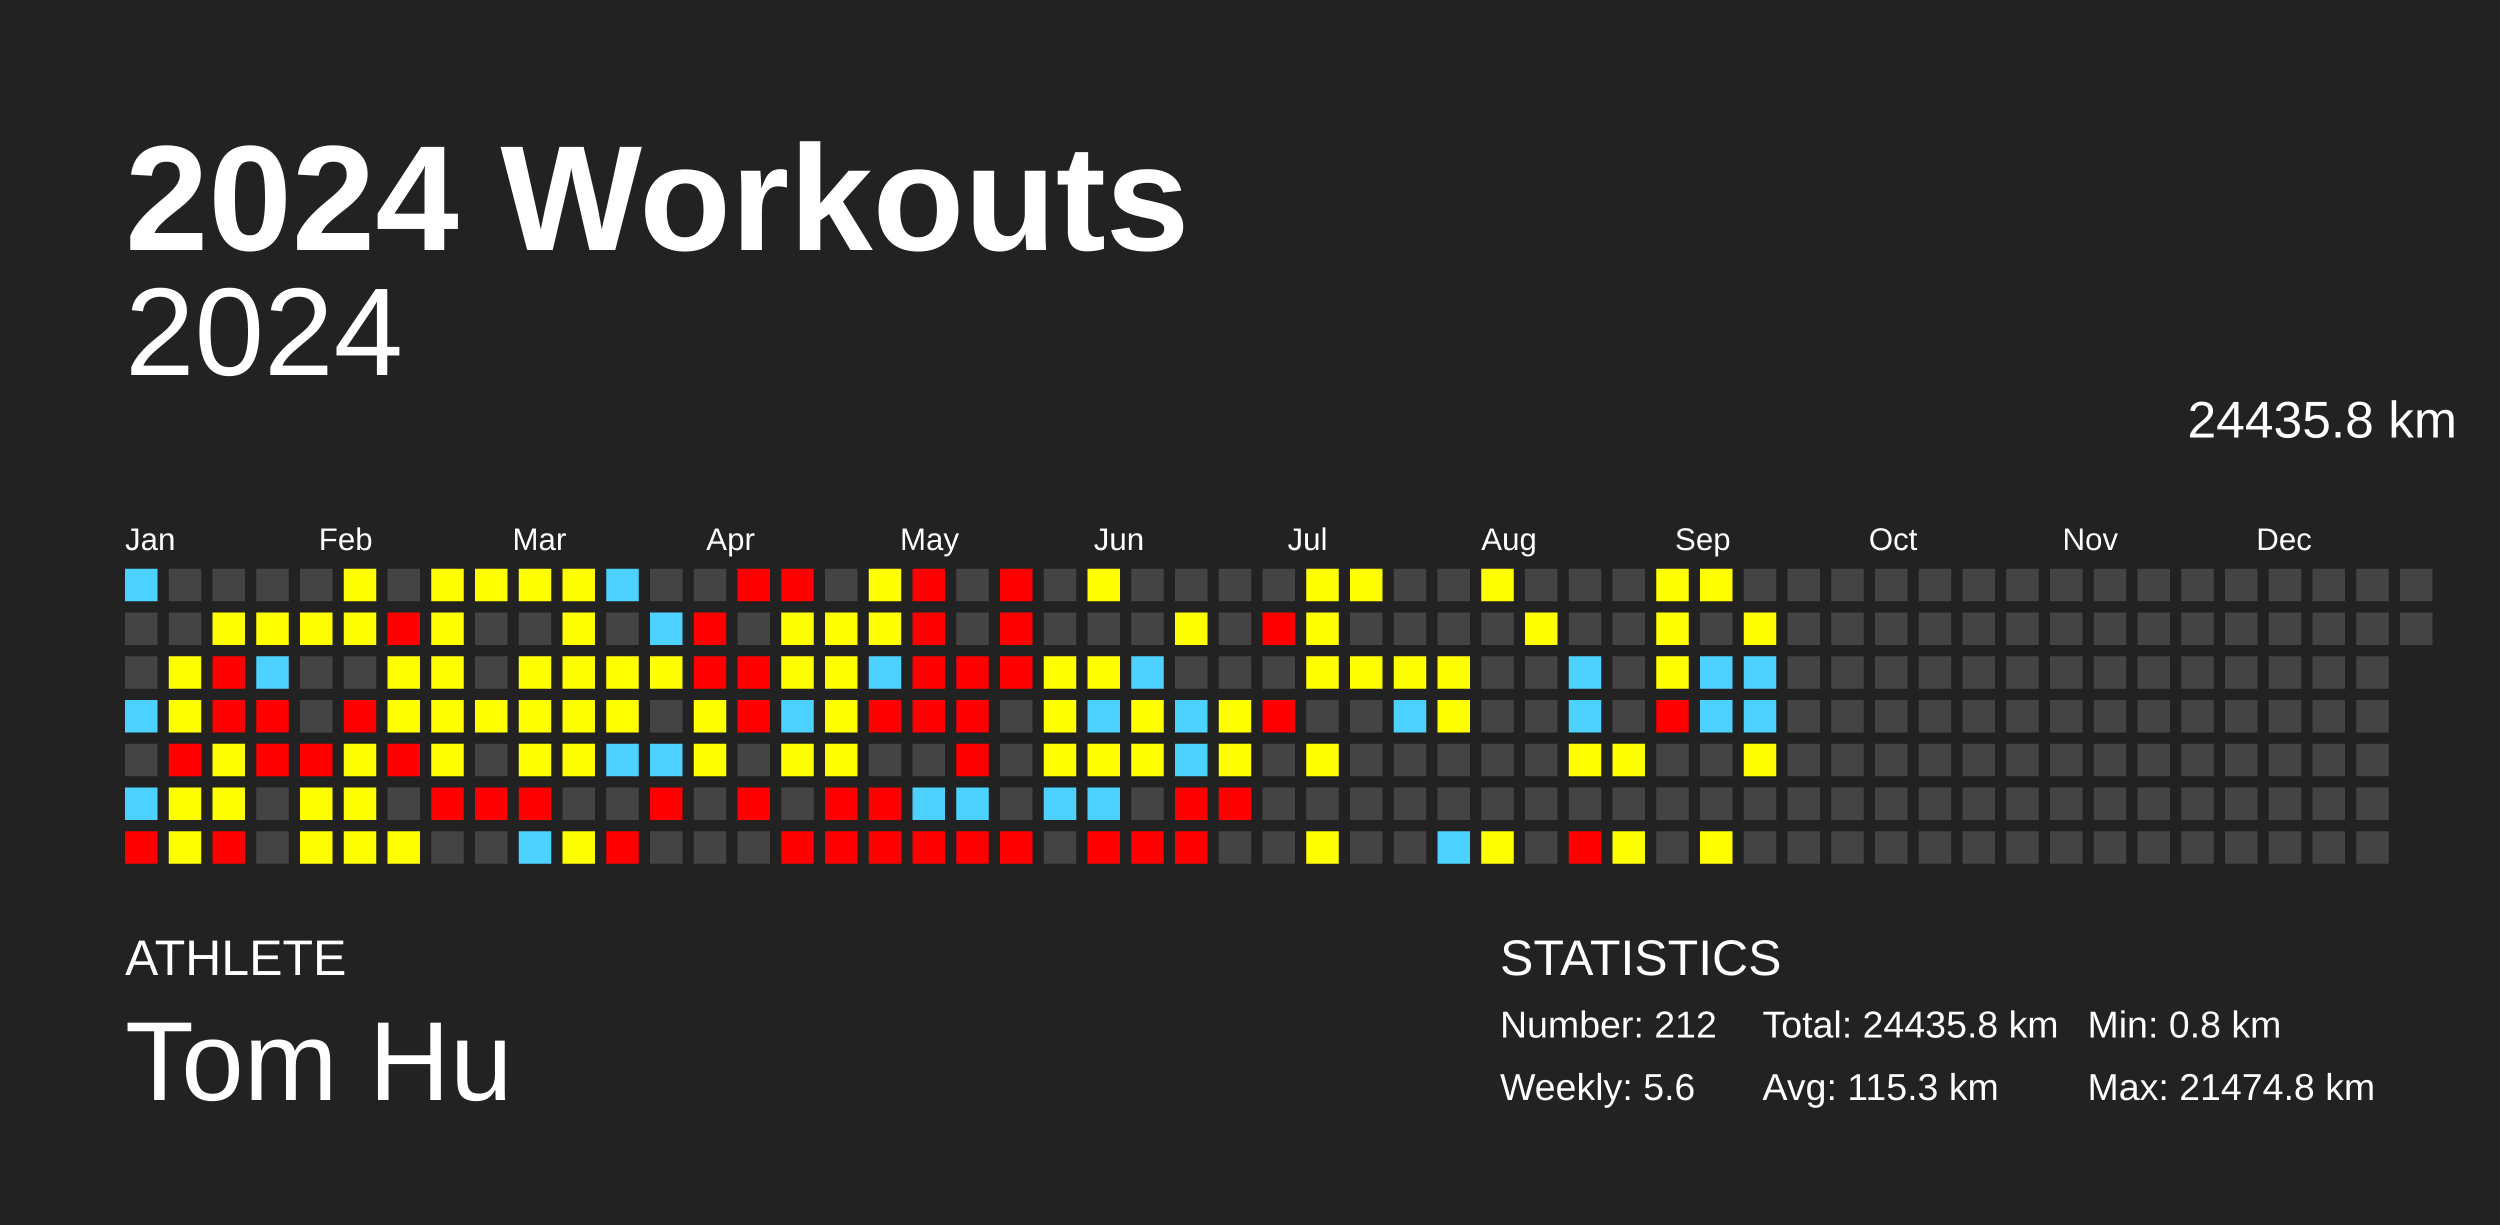
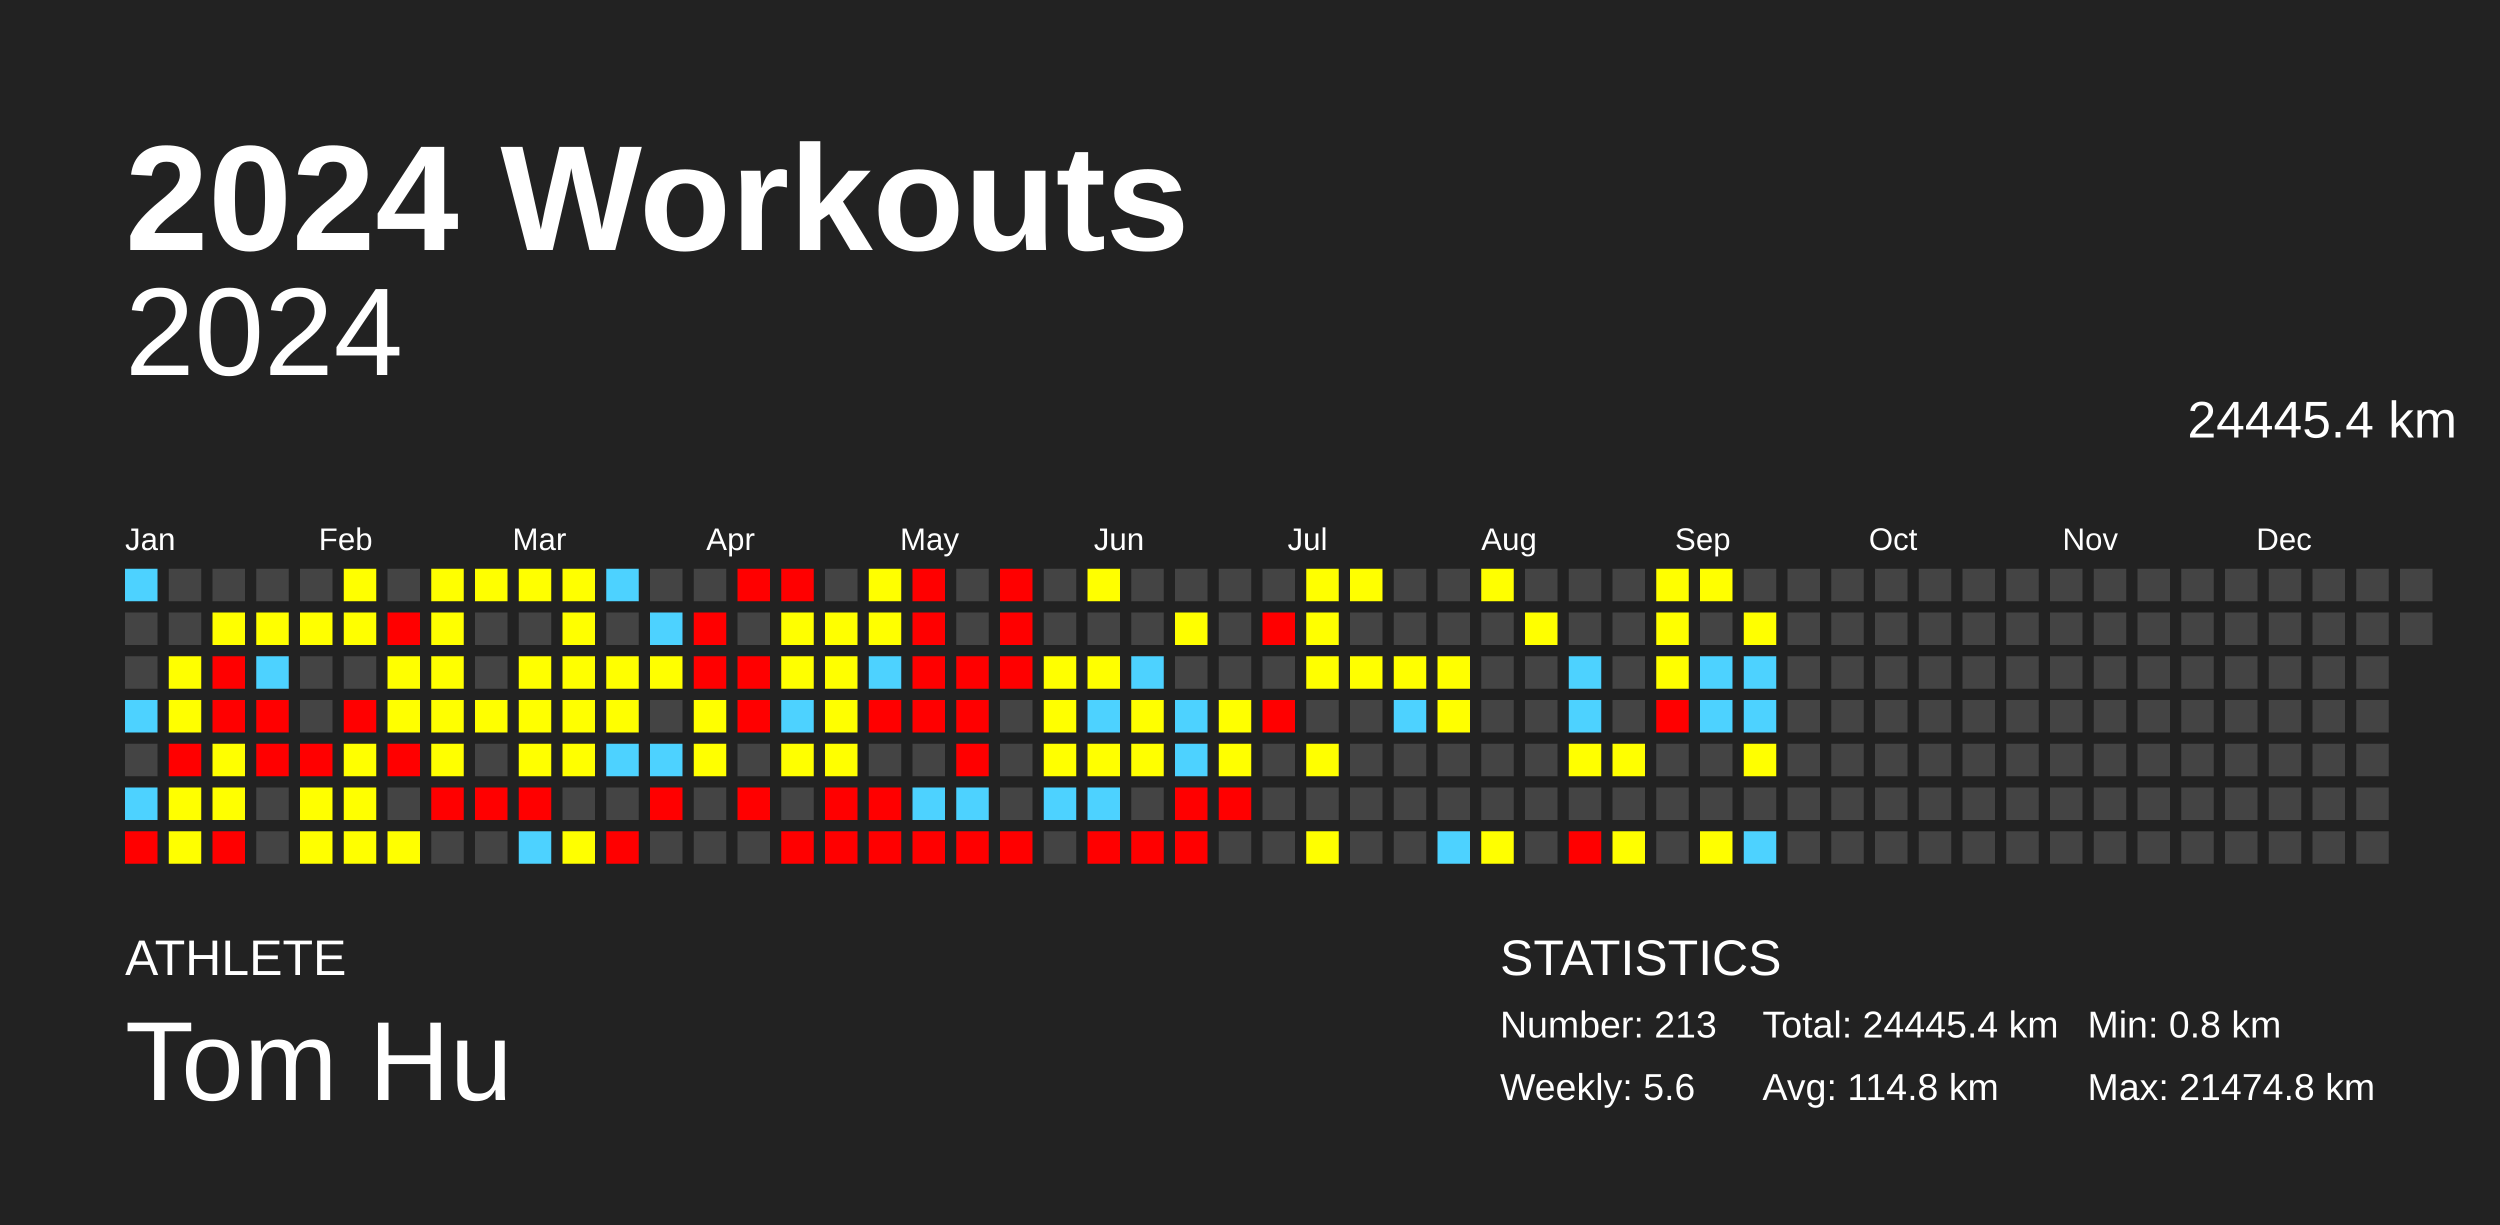
<svg xmlns="http://www.w3.org/2000/svg" baseProfile="full" height="98mm" version="1.1" viewBox="0,0,200,98" width="200mm">
  <defs />
  <rect fill="#222222" height="98" width="200" x="0" y="0" />
  <text fill="#FFFFFF" style="font-size:12px; font-family:Arial; font-weight:bold;" x="10" y="20">2024 Workouts</text>
  <text fill="#FFFFFF" style="font-size:4px; font-family:Arial" x="10" y="78">ATHLETE</text>
  <text fill="#FFFFFF" style="font-size:9px; font-family:Arial" x="10" y="88">Tom Hu</text>
  <text fill="#FFFFFF" style="font-size:4px; font-family:Arial" x="120" y="78">STATISTICS</text>
-   <text fill="#FFFFFF" style="font-size:3px; font-family:Arial" x="120" y="83">Number: 212</text>
+   <text fill="#FFFFFF" style="font-size:3px; font-family:Arial" x="120" y="83">Number: 213</text>
  <text fill="#FFFFFF" style="font-size:3px; font-family:Arial" x="120" y="88">Weekly: 5.6</text>
-   <text fill="#FFFFFF" style="font-size:3px; font-family:Arial" x="141" y="83">Total: 24435.8 km</text>
-   <text fill="#FFFFFF" style="font-size:3px; font-family:Arial" x="141" y="88">Avg: 115.3 km</text>
+   <text fill="#FFFFFF" style="font-size:3px; font-family:Arial" x="141" y="83">Total: 24445.4 km</text>
+   <text fill="#FFFFFF" style="font-size:3px; font-family:Arial" x="141" y="88">Avg: 114.8 km</text>
  <text fill="#FFFFFF" style="font-size:3px; font-family:Arial" x="167" y="83">Min: 0.8 km</text>
  <text fill="#FFFFFF" style="font-size:3px; font-family:Arial" x="167" y="88">Max: 21474.8 km</text>
  <text alignment-baseline="hanging" fill="#FFFFFF" style="font-size:10.0px; font-family:Arial;" x="10" y="30">2024</text>
-   <text alignment-baseline="hanging" fill="#FFFFFF" style="font-size:4.125px; font-family:Arial;" x="175" y="35">24435.8 km</text>
+   <text alignment-baseline="hanging" fill="#FFFFFF" style="font-size:4.125px; font-family:Arial;" x="175" y="35">24445.4 km</text>
  <text fill="#FFFFFF" style="font-size:2.5px; font-family:Arial" x="10.0" y="44">Jan</text>
  <text fill="#FFFFFF" style="font-size:2.5px; font-family:Arial" x="25.5" y="44">Feb</text>
  <text fill="#FFFFFF" style="font-size:2.5px; font-family:Arial" x="41.0" y="44">Mar</text>
  <text fill="#FFFFFF" style="font-size:2.5px; font-family:Arial" x="56.5" y="44">Apr</text>
  <text fill="#FFFFFF" style="font-size:2.5px; font-family:Arial" x="72.0" y="44">May</text>
  <text fill="#FFFFFF" style="font-size:2.5px; font-family:Arial" x="87.5" y="44">Jun</text>
  <text fill="#FFFFFF" style="font-size:2.5px; font-family:Arial" x="103.0" y="44">Jul</text>
  <text fill="#FFFFFF" style="font-size:2.5px; font-family:Arial" x="118.5" y="44">Aug</text>
  <text fill="#FFFFFF" style="font-size:2.5px; font-family:Arial" x="134.0" y="44">Sep</text>
  <text fill="#FFFFFF" style="font-size:2.5px; font-family:Arial" x="149.5" y="44">Oct</text>
  <text fill="#FFFFFF" style="font-size:2.5px; font-family:Arial" x="165.0" y="44">Nov</text>
  <text fill="#FFFFFF" style="font-size:2.5px; font-family:Arial" x="180.5" y="44">Dec</text>
  <rect fill="#4dd2ff" height="2.6" width="2.6" x="10.0" y="45.5" />
  <rect fill="#444444" height="2.6" width="2.6" x="10.0" y="49.0" />
  <rect fill="#444444" height="2.6" width="2.6" x="10.0" y="52.5" />
  <rect fill="#4dd2ff" height="2.6" width="2.6" x="10.0" y="56.0" />
  <rect fill="#444444" height="2.6" width="2.6" x="10.0" y="59.5" />
  <rect fill="#4dd2ff" height="2.6" width="2.6" x="10.0" y="63.0" />
  <rect fill="red" height="2.6" width="2.6" x="10.0" y="66.5" />
  <rect fill="#444444" height="2.6" width="2.6" x="13.5" y="45.5" />
  <rect fill="#444444" height="2.6" width="2.6" x="13.5" y="49.0" />
  <rect fill="#ffff00" height="2.6" width="2.6" x="13.5" y="52.5" />
  <rect fill="#ffff00" height="2.6" width="2.6" x="13.5" y="56.0" />
  <rect fill="red" height="2.6" width="2.6" x="13.5" y="59.5" />
  <rect fill="#ffff00" height="2.6" width="2.6" x="13.5" y="63.0" />
  <rect fill="#ffff00" height="2.6" width="2.6" x="13.5" y="66.5" />
  <rect fill="#444444" height="2.6" width="2.6" x="17.0" y="45.5" />
  <rect fill="#ffff00" height="2.6" width="2.6" x="17.0" y="49.0" />
  <rect fill="red" height="2.6" width="2.6" x="17.0" y="52.5" />
  <rect fill="red" height="2.6" width="2.6" x="17.0" y="56.0" />
  <rect fill="#ffff00" height="2.6" width="2.6" x="17.0" y="59.5" />
  <rect fill="#ffff00" height="2.6" width="2.6" x="17.0" y="63.0" />
  <rect fill="red" height="2.6" width="2.6" x="17.0" y="66.5" />
  <rect fill="#444444" height="2.6" width="2.6" x="20.5" y="45.5" />
  <rect fill="#ffff00" height="2.6" width="2.6" x="20.5" y="49.0" />
  <rect fill="#4dd2ff" height="2.6" width="2.6" x="20.5" y="52.5" />
  <rect fill="red" height="2.6" width="2.6" x="20.5" y="56.0" />
  <rect fill="red" height="2.6" width="2.6" x="20.5" y="59.5" />
  <rect fill="#444444" height="2.6" width="2.6" x="20.5" y="63.0" />
  <rect fill="#444444" height="2.6" width="2.6" x="20.5" y="66.5" />
  <rect fill="#444444" height="2.6" width="2.6" x="24.0" y="45.5" />
  <rect fill="#ffff00" height="2.6" width="2.6" x="24.0" y="49.0" />
  <rect fill="#444444" height="2.6" width="2.6" x="24.0" y="52.5" />
  <rect fill="#444444" height="2.6" width="2.6" x="24.0" y="56.0" />
  <rect fill="red" height="2.6" width="2.6" x="24.0" y="59.5" />
  <rect fill="#ffff00" height="2.6" width="2.6" x="24.0" y="63.0" />
  <rect fill="#ffff00" height="2.6" width="2.6" x="24.0" y="66.5" />
  <rect fill="#ffff00" height="2.6" width="2.6" x="27.5" y="45.5" />
  <rect fill="#ffff00" height="2.6" width="2.6" x="27.5" y="49.0" />
  <rect fill="#444444" height="2.6" width="2.6" x="27.5" y="52.5" />
  <rect fill="red" height="2.6" width="2.6" x="27.5" y="56.0" />
  <rect fill="#ffff00" height="2.6" width="2.6" x="27.5" y="59.5" />
  <rect fill="#ffff00" height="2.6" width="2.6" x="27.5" y="63.0" />
  <rect fill="#ffff00" height="2.6" width="2.6" x="27.5" y="66.5" />
  <rect fill="#444444" height="2.6" width="2.6" x="31.0" y="45.5" />
  <rect fill="red" height="2.6" width="2.6" x="31.0" y="49.0" />
  <rect fill="#ffff00" height="2.6" width="2.6" x="31.0" y="52.5" />
  <rect fill="#ffff00" height="2.6" width="2.6" x="31.0" y="56.0" />
  <rect fill="red" height="2.6" width="2.6" x="31.0" y="59.5" />
  <rect fill="#444444" height="2.6" width="2.6" x="31.0" y="63.0" />
  <rect fill="#ffff00" height="2.6" width="2.6" x="31.0" y="66.5" />
  <rect fill="#ffff00" height="2.6" width="2.6" x="34.5" y="45.5" />
  <rect fill="#ffff00" height="2.6" width="2.6" x="34.5" y="49.0" />
  <rect fill="#ffff00" height="2.6" width="2.6" x="34.5" y="52.5" />
  <rect fill="#ffff00" height="2.6" width="2.6" x="34.5" y="56.0" />
  <rect fill="#ffff00" height="2.6" width="2.6" x="34.5" y="59.5" />
  <rect fill="red" height="2.6" width="2.6" x="34.5" y="63.0" />
  <rect fill="#444444" height="2.6" width="2.6" x="34.5" y="66.5" />
  <rect fill="#ffff00" height="2.6" width="2.6" x="38.0" y="45.5" />
  <rect fill="#444444" height="2.6" width="2.6" x="38.0" y="49.0" />
  <rect fill="#444444" height="2.6" width="2.6" x="38.0" y="52.5" />
  <rect fill="#ffff00" height="2.6" width="2.6" x="38.0" y="56.0" />
  <rect fill="#444444" height="2.6" width="2.6" x="38.0" y="59.5" />
  <rect fill="red" height="2.6" width="2.6" x="38.0" y="63.0" />
  <rect fill="#444444" height="2.6" width="2.6" x="38.0" y="66.5" />
  <rect fill="#ffff00" height="2.6" width="2.6" x="41.5" y="45.5" />
  <rect fill="#444444" height="2.6" width="2.6" x="41.5" y="49.0" />
  <rect fill="#ffff00" height="2.6" width="2.6" x="41.5" y="52.5" />
  <rect fill="#ffff00" height="2.6" width="2.6" x="41.5" y="56.0" />
  <rect fill="#ffff00" height="2.6" width="2.6" x="41.5" y="59.5" />
  <rect fill="red" height="2.6" width="2.6" x="41.5" y="63.0" />
  <rect fill="#4dd2ff" height="2.6" width="2.6" x="41.5" y="66.5" />
  <rect fill="#ffff00" height="2.6" width="2.6" x="45.0" y="45.5" />
  <rect fill="#ffff00" height="2.6" width="2.6" x="45.0" y="49.0" />
  <rect fill="#ffff00" height="2.6" width="2.6" x="45.0" y="52.5" />
  <rect fill="#ffff00" height="2.6" width="2.6" x="45.0" y="56.0" />
  <rect fill="#ffff00" height="2.6" width="2.6" x="45.0" y="59.5" />
  <rect fill="#444444" height="2.6" width="2.6" x="45.0" y="63.0" />
  <rect fill="#ffff00" height="2.6" width="2.6" x="45.0" y="66.5" />
  <rect fill="#4dd2ff" height="2.6" width="2.6" x="48.5" y="45.5" />
  <rect fill="#444444" height="2.6" width="2.6" x="48.5" y="49.0" />
  <rect fill="#ffff00" height="2.6" width="2.6" x="48.5" y="52.5" />
  <rect fill="#ffff00" height="2.6" width="2.6" x="48.5" y="56.0" />
  <rect fill="#4dd2ff" height="2.6" width="2.6" x="48.5" y="59.5" />
  <rect fill="#444444" height="2.6" width="2.6" x="48.5" y="63.0" />
  <rect fill="red" height="2.6" width="2.6" x="48.5" y="66.5" />
  <rect fill="#444444" height="2.6" width="2.6" x="52.0" y="45.5" />
  <rect fill="#4dd2ff" height="2.6" width="2.6" x="52.0" y="49.0" />
  <rect fill="#ffff00" height="2.6" width="2.6" x="52.0" y="52.5" />
  <rect fill="#444444" height="2.6" width="2.6" x="52.0" y="56.0" />
  <rect fill="#4dd2ff" height="2.6" width="2.6" x="52.0" y="59.5" />
  <rect fill="red" height="2.6" width="2.6" x="52.0" y="63.0" />
  <rect fill="#444444" height="2.6" width="2.6" x="52.0" y="66.5" />
  <rect fill="#444444" height="2.6" width="2.6" x="55.5" y="45.5" />
  <rect fill="red" height="2.6" width="2.6" x="55.5" y="49.0" />
  <rect fill="red" height="2.6" width="2.6" x="55.5" y="52.5" />
  <rect fill="#ffff00" height="2.6" width="2.6" x="55.5" y="56.0" />
  <rect fill="#ffff00" height="2.6" width="2.6" x="55.5" y="59.5" />
  <rect fill="#444444" height="2.6" width="2.6" x="55.5" y="63.0" />
  <rect fill="#444444" height="2.6" width="2.6" x="55.5" y="66.5" />
  <rect fill="red" height="2.6" width="2.6" x="59.0" y="45.5" />
  <rect fill="#444444" height="2.6" width="2.6" x="59.0" y="49.0" />
  <rect fill="red" height="2.6" width="2.6" x="59.0" y="52.5" />
  <rect fill="red" height="2.6" width="2.6" x="59.0" y="56.0" />
  <rect fill="#444444" height="2.6" width="2.6" x="59.0" y="59.5" />
  <rect fill="red" height="2.6" width="2.6" x="59.0" y="63.0" />
  <rect fill="#444444" height="2.6" width="2.6" x="59.0" y="66.5" />
  <rect fill="red" height="2.6" width="2.6" x="62.5" y="45.5" />
  <rect fill="#ffff00" height="2.6" width="2.6" x="62.5" y="49.0" />
  <rect fill="#ffff00" height="2.6" width="2.6" x="62.5" y="52.5" />
  <rect fill="#4dd2ff" height="2.6" width="2.6" x="62.5" y="56.0" />
  <rect fill="#ffff00" height="2.6" width="2.6" x="62.5" y="59.5" />
  <rect fill="#444444" height="2.6" width="2.6" x="62.5" y="63.0" />
  <rect fill="red" height="2.6" width="2.6" x="62.5" y="66.5" />
  <rect fill="#444444" height="2.6" width="2.6" x="66.0" y="45.5" />
  <rect fill="#ffff00" height="2.6" width="2.6" x="66.0" y="49.0" />
  <rect fill="#ffff00" height="2.6" width="2.6" x="66.0" y="52.5" />
  <rect fill="#ffff00" height="2.6" width="2.6" x="66.0" y="56.0" />
  <rect fill="#ffff00" height="2.6" width="2.6" x="66.0" y="59.5" />
  <rect fill="red" height="2.6" width="2.6" x="66.0" y="63.0" />
  <rect fill="red" height="2.6" width="2.6" x="66.0" y="66.5" />
  <rect fill="#ffff00" height="2.6" width="2.6" x="69.5" y="45.5" />
  <rect fill="#ffff00" height="2.6" width="2.6" x="69.5" y="49.0" />
  <rect fill="#4dd2ff" height="2.6" width="2.6" x="69.5" y="52.5" />
  <rect fill="red" height="2.6" width="2.6" x="69.5" y="56.0" />
  <rect fill="#444444" height="2.6" width="2.6" x="69.5" y="59.5" />
  <rect fill="red" height="2.6" width="2.6" x="69.5" y="63.0" />
  <rect fill="red" height="2.6" width="2.6" x="69.5" y="66.5" />
  <rect fill="red" height="2.6" width="2.6" x="73.0" y="45.5" />
  <rect fill="red" height="2.6" width="2.6" x="73.0" y="49.0" />
  <rect fill="red" height="2.6" width="2.6" x="73.0" y="52.5" />
  <rect fill="red" height="2.6" width="2.6" x="73.0" y="56.0" />
  <rect fill="#444444" height="2.6" width="2.6" x="73.0" y="59.5" />
  <rect fill="#4dd2ff" height="2.6" width="2.6" x="73.0" y="63.0" />
  <rect fill="red" height="2.6" width="2.6" x="73.0" y="66.5" />
  <rect fill="#444444" height="2.6" width="2.6" x="76.5" y="45.5" />
  <rect fill="#444444" height="2.6" width="2.6" x="76.5" y="49.0" />
  <rect fill="red" height="2.6" width="2.6" x="76.5" y="52.5" />
  <rect fill="red" height="2.6" width="2.6" x="76.5" y="56.0" />
  <rect fill="red" height="2.6" width="2.6" x="76.5" y="59.5" />
  <rect fill="#4dd2ff" height="2.6" width="2.6" x="76.5" y="63.0" />
  <rect fill="red" height="2.6" width="2.6" x="76.5" y="66.5" />
  <rect fill="red" height="2.6" width="2.6" x="80.0" y="45.5" />
  <rect fill="red" height="2.6" width="2.6" x="80.0" y="49.0" />
  <rect fill="red" height="2.6" width="2.6" x="80.0" y="52.5" />
  <rect fill="#444444" height="2.6" width="2.6" x="80.0" y="56.0" />
  <rect fill="#444444" height="2.6" width="2.6" x="80.0" y="59.5" />
  <rect fill="#444444" height="2.6" width="2.6" x="80.0" y="63.0" />
  <rect fill="red" height="2.6" width="2.6" x="80.0" y="66.5" />
  <rect fill="#444444" height="2.6" width="2.6" x="83.5" y="45.5" />
  <rect fill="#444444" height="2.6" width="2.6" x="83.5" y="49.0" />
  <rect fill="#ffff00" height="2.6" width="2.6" x="83.5" y="52.5" />
  <rect fill="#ffff00" height="2.6" width="2.6" x="83.5" y="56.0" />
  <rect fill="#ffff00" height="2.6" width="2.6" x="83.5" y="59.5" />
  <rect fill="#4dd2ff" height="2.6" width="2.6" x="83.5" y="63.0" />
  <rect fill="#444444" height="2.6" width="2.6" x="83.5" y="66.5" />
  <rect fill="#ffff00" height="2.6" width="2.6" x="87.0" y="45.5" />
  <rect fill="#444444" height="2.6" width="2.6" x="87.0" y="49.0" />
  <rect fill="#ffff00" height="2.6" width="2.6" x="87.0" y="52.5" />
  <rect fill="#4dd2ff" height="2.6" width="2.6" x="87.0" y="56.0" />
  <rect fill="#ffff00" height="2.6" width="2.6" x="87.0" y="59.5" />
  <rect fill="#4dd2ff" height="2.6" width="2.6" x="87.0" y="63.0" />
  <rect fill="red" height="2.6" width="2.6" x="87.0" y="66.5" />
  <rect fill="#444444" height="2.6" width="2.6" x="90.5" y="45.5" />
  <rect fill="#444444" height="2.6" width="2.6" x="90.5" y="49.0" />
  <rect fill="#4dd2ff" height="2.6" width="2.6" x="90.5" y="52.5" />
  <rect fill="#ffff00" height="2.6" width="2.6" x="90.5" y="56.0" />
  <rect fill="#ffff00" height="2.6" width="2.6" x="90.5" y="59.5" />
  <rect fill="#444444" height="2.6" width="2.6" x="90.5" y="63.0" />
  <rect fill="red" height="2.6" width="2.6" x="90.5" y="66.5" />
  <rect fill="#444444" height="2.6" width="2.6" x="94.0" y="45.5" />
  <rect fill="#ffff00" height="2.6" width="2.6" x="94.0" y="49.0" />
  <rect fill="#444444" height="2.6" width="2.6" x="94.0" y="52.5" />
  <rect fill="#4dd2ff" height="2.6" width="2.6" x="94.0" y="56.0" />
  <rect fill="#4dd2ff" height="2.6" width="2.6" x="94.0" y="59.5" />
  <rect fill="red" height="2.6" width="2.6" x="94.0" y="63.0" />
  <rect fill="red" height="2.6" width="2.6" x="94.0" y="66.5" />
  <rect fill="#444444" height="2.6" width="2.6" x="97.5" y="45.5" />
  <rect fill="#444444" height="2.6" width="2.6" x="97.5" y="49.0" />
  <rect fill="#444444" height="2.6" width="2.6" x="97.5" y="52.5" />
  <rect fill="#ffff00" height="2.6" width="2.6" x="97.5" y="56.0" />
  <rect fill="#ffff00" height="2.6" width="2.6" x="97.5" y="59.5" />
  <rect fill="red" height="2.6" width="2.6" x="97.5" y="63.0" />
  <rect fill="#444444" height="2.6" width="2.6" x="97.5" y="66.5" />
  <rect fill="#444444" height="2.6" width="2.6" x="101.0" y="45.5" />
  <rect fill="red" height="2.6" width="2.6" x="101.0" y="49.0" />
  <rect fill="#444444" height="2.6" width="2.6" x="101.0" y="52.5" />
  <rect fill="red" height="2.6" width="2.6" x="101.0" y="56.0" />
  <rect fill="#444444" height="2.6" width="2.6" x="101.0" y="59.5" />
  <rect fill="#444444" height="2.6" width="2.6" x="101.0" y="63.0" />
  <rect fill="#444444" height="2.6" width="2.6" x="101.0" y="66.5" />
  <rect fill="#ffff00" height="2.6" width="2.6" x="104.5" y="45.5" />
  <rect fill="#ffff00" height="2.6" width="2.6" x="104.5" y="49.0" />
  <rect fill="#ffff00" height="2.6" width="2.6" x="104.5" y="52.5" />
  <rect fill="#444444" height="2.6" width="2.6" x="104.5" y="56.0" />
  <rect fill="#ffff00" height="2.6" width="2.6" x="104.5" y="59.5" />
  <rect fill="#444444" height="2.6" width="2.6" x="104.5" y="63.0" />
  <rect fill="#ffff00" height="2.6" width="2.6" x="104.5" y="66.5" />
  <rect fill="#ffff00" height="2.6" width="2.6" x="108.0" y="45.5" />
  <rect fill="#444444" height="2.6" width="2.6" x="108.0" y="49.0" />
  <rect fill="#ffff00" height="2.6" width="2.6" x="108.0" y="52.5" />
  <rect fill="#444444" height="2.6" width="2.6" x="108.0" y="56.0" />
  <rect fill="#444444" height="2.6" width="2.6" x="108.0" y="59.5" />
  <rect fill="#444444" height="2.6" width="2.6" x="108.0" y="63.0" />
  <rect fill="#444444" height="2.6" width="2.6" x="108.0" y="66.5" />
  <rect fill="#444444" height="2.6" width="2.6" x="111.5" y="45.5" />
  <rect fill="#444444" height="2.6" width="2.6" x="111.5" y="49.0" />
  <rect fill="#ffff00" height="2.6" width="2.6" x="111.5" y="52.5" />
  <rect fill="#4dd2ff" height="2.6" width="2.6" x="111.5" y="56.0" />
  <rect fill="#444444" height="2.6" width="2.6" x="111.5" y="59.5" />
  <rect fill="#444444" height="2.6" width="2.6" x="111.5" y="63.0" />
  <rect fill="#444444" height="2.6" width="2.6" x="111.5" y="66.5" />
  <rect fill="#444444" height="2.6" width="2.6" x="115.0" y="45.5" />
  <rect fill="#444444" height="2.6" width="2.6" x="115.0" y="49.0" />
  <rect fill="#ffff00" height="2.6" width="2.6" x="115.0" y="52.5" />
  <rect fill="#ffff00" height="2.6" width="2.6" x="115.0" y="56.0" />
  <rect fill="#444444" height="2.6" width="2.6" x="115.0" y="59.5" />
  <rect fill="#444444" height="2.6" width="2.6" x="115.0" y="63.0" />
  <rect fill="#4dd2ff" height="2.6" width="2.6" x="115.0" y="66.5" />
  <rect fill="#ffff00" height="2.6" width="2.6" x="118.5" y="45.5" />
  <rect fill="#444444" height="2.6" width="2.6" x="118.5" y="49.0" />
  <rect fill="#444444" height="2.6" width="2.6" x="118.5" y="52.5" />
  <rect fill="#444444" height="2.6" width="2.6" x="118.5" y="56.0" />
  <rect fill="#444444" height="2.6" width="2.6" x="118.5" y="59.5" />
  <rect fill="#444444" height="2.6" width="2.6" x="118.5" y="63.0" />
  <rect fill="#ffff00" height="2.6" width="2.6" x="118.5" y="66.5" />
  <rect fill="#444444" height="2.6" width="2.6" x="122.0" y="45.5" />
  <rect fill="#ffff00" height="2.6" width="2.6" x="122.0" y="49.0" />
  <rect fill="#444444" height="2.6" width="2.6" x="122.0" y="52.5" />
  <rect fill="#444444" height="2.6" width="2.6" x="122.0" y="56.0" />
  <rect fill="#444444" height="2.6" width="2.6" x="122.0" y="59.5" />
  <rect fill="#444444" height="2.6" width="2.6" x="122.0" y="63.0" />
  <rect fill="#444444" height="2.6" width="2.6" x="122.0" y="66.5" />
  <rect fill="#444444" height="2.6" width="2.6" x="125.5" y="45.5" />
  <rect fill="#444444" height="2.6" width="2.6" x="125.5" y="49.0" />
  <rect fill="#4dd2ff" height="2.6" width="2.6" x="125.5" y="52.5" />
  <rect fill="#4dd2ff" height="2.6" width="2.6" x="125.5" y="56.0" />
  <rect fill="#ffff00" height="2.6" width="2.6" x="125.5" y="59.5" />
  <rect fill="#444444" height="2.6" width="2.6" x="125.5" y="63.0" />
  <rect fill="red" height="2.6" width="2.6" x="125.5" y="66.5" />
  <rect fill="#444444" height="2.6" width="2.6" x="129.0" y="45.5" />
  <rect fill="#444444" height="2.6" width="2.6" x="129.0" y="49.0" />
  <rect fill="#444444" height="2.6" width="2.6" x="129.0" y="52.5" />
  <rect fill="#444444" height="2.6" width="2.6" x="129.0" y="56.0" />
  <rect fill="#ffff00" height="2.6" width="2.6" x="129.0" y="59.5" />
  <rect fill="#444444" height="2.6" width="2.6" x="129.0" y="63.0" />
  <rect fill="#ffff00" height="2.6" width="2.6" x="129.0" y="66.5" />
  <rect fill="#ffff00" height="2.6" width="2.6" x="132.5" y="45.5" />
  <rect fill="#ffff00" height="2.6" width="2.6" x="132.5" y="49.0" />
  <rect fill="#ffff00" height="2.6" width="2.6" x="132.5" y="52.5" />
  <rect fill="red" height="2.6" width="2.6" x="132.5" y="56.0" />
  <rect fill="#444444" height="2.6" width="2.6" x="132.5" y="59.5" />
  <rect fill="#444444" height="2.6" width="2.6" x="132.5" y="63.0" />
  <rect fill="#444444" height="2.6" width="2.6" x="132.5" y="66.5" />
  <rect fill="#ffff00" height="2.6" width="2.6" x="136.0" y="45.5" />
  <rect fill="#444444" height="2.6" width="2.6" x="136.0" y="49.0" />
  <rect fill="#4dd2ff" height="2.6" width="2.6" x="136.0" y="52.5" />
  <rect fill="#4dd2ff" height="2.6" width="2.6" x="136.0" y="56.0" />
  <rect fill="#444444" height="2.6" width="2.6" x="136.0" y="59.5" />
  <rect fill="#444444" height="2.6" width="2.6" x="136.0" y="63.0" />
  <rect fill="#ffff00" height="2.6" width="2.6" x="136.0" y="66.5" />
  <rect fill="#444444" height="2.6" width="2.6" x="139.5" y="45.5" />
  <rect fill="#ffff00" height="2.6" width="2.6" x="139.5" y="49.0" />
  <rect fill="#4dd2ff" height="2.6" width="2.6" x="139.5" y="52.5" />
  <rect fill="#4dd2ff" height="2.6" width="2.6" x="139.5" y="56.0" />
  <rect fill="#ffff00" height="2.6" width="2.6" x="139.5" y="59.5" />
  <rect fill="#444444" height="2.6" width="2.6" x="139.5" y="63.0" />
-   <rect fill="#444444" height="2.6" width="2.6" x="139.5" y="66.5" />
+   <rect fill="#4dd2ff" height="2.6" width="2.6" x="139.5" y="66.5" />
  <rect fill="#444444" height="2.6" width="2.6" x="143.0" y="45.5" />
  <rect fill="#444444" height="2.6" width="2.6" x="143.0" y="49.0" />
  <rect fill="#444444" height="2.6" width="2.6" x="143.0" y="52.5" />
  <rect fill="#444444" height="2.6" width="2.6" x="143.0" y="56.0" />
  <rect fill="#444444" height="2.6" width="2.6" x="143.0" y="59.5" />
  <rect fill="#444444" height="2.6" width="2.6" x="143.0" y="63.0" />
  <rect fill="#444444" height="2.6" width="2.6" x="143.0" y="66.5" />
  <rect fill="#444444" height="2.6" width="2.6" x="146.5" y="45.5" />
  <rect fill="#444444" height="2.6" width="2.6" x="146.5" y="49.0" />
  <rect fill="#444444" height="2.6" width="2.6" x="146.5" y="52.5" />
  <rect fill="#444444" height="2.6" width="2.6" x="146.5" y="56.0" />
  <rect fill="#444444" height="2.6" width="2.6" x="146.5" y="59.5" />
  <rect fill="#444444" height="2.6" width="2.6" x="146.5" y="63.0" />
  <rect fill="#444444" height="2.6" width="2.6" x="146.5" y="66.5" />
  <rect fill="#444444" height="2.6" width="2.6" x="150.0" y="45.5" />
  <rect fill="#444444" height="2.6" width="2.6" x="150.0" y="49.0" />
  <rect fill="#444444" height="2.6" width="2.6" x="150.0" y="52.5" />
  <rect fill="#444444" height="2.6" width="2.6" x="150.0" y="56.0" />
  <rect fill="#444444" height="2.6" width="2.6" x="150.0" y="59.5" />
  <rect fill="#444444" height="2.6" width="2.6" x="150.0" y="63.0" />
  <rect fill="#444444" height="2.6" width="2.6" x="150.0" y="66.5" />
  <rect fill="#444444" height="2.6" width="2.6" x="153.5" y="45.5" />
  <rect fill="#444444" height="2.6" width="2.6" x="153.5" y="49.0" />
  <rect fill="#444444" height="2.6" width="2.6" x="153.5" y="52.5" />
  <rect fill="#444444" height="2.6" width="2.6" x="153.5" y="56.0" />
  <rect fill="#444444" height="2.6" width="2.6" x="153.5" y="59.5" />
  <rect fill="#444444" height="2.6" width="2.6" x="153.5" y="63.0" />
  <rect fill="#444444" height="2.6" width="2.6" x="153.5" y="66.5" />
  <rect fill="#444444" height="2.6" width="2.6" x="157.0" y="45.5" />
  <rect fill="#444444" height="2.6" width="2.6" x="157.0" y="49.0" />
  <rect fill="#444444" height="2.6" width="2.6" x="157.0" y="52.5" />
  <rect fill="#444444" height="2.6" width="2.6" x="157.0" y="56.0" />
  <rect fill="#444444" height="2.6" width="2.6" x="157.0" y="59.5" />
  <rect fill="#444444" height="2.6" width="2.6" x="157.0" y="63.0" />
  <rect fill="#444444" height="2.6" width="2.6" x="157.0" y="66.5" />
  <rect fill="#444444" height="2.6" width="2.6" x="160.5" y="45.5" />
  <rect fill="#444444" height="2.6" width="2.6" x="160.5" y="49.0" />
  <rect fill="#444444" height="2.6" width="2.6" x="160.5" y="52.5" />
  <rect fill="#444444" height="2.6" width="2.6" x="160.5" y="56.0" />
  <rect fill="#444444" height="2.6" width="2.6" x="160.5" y="59.5" />
  <rect fill="#444444" height="2.6" width="2.6" x="160.5" y="63.0" />
  <rect fill="#444444" height="2.6" width="2.6" x="160.5" y="66.5" />
  <rect fill="#444444" height="2.6" width="2.6" x="164.0" y="45.5" />
  <rect fill="#444444" height="2.6" width="2.6" x="164.0" y="49.0" />
  <rect fill="#444444" height="2.6" width="2.6" x="164.0" y="52.5" />
  <rect fill="#444444" height="2.6" width="2.6" x="164.0" y="56.0" />
  <rect fill="#444444" height="2.6" width="2.6" x="164.0" y="59.5" />
  <rect fill="#444444" height="2.6" width="2.6" x="164.0" y="63.0" />
  <rect fill="#444444" height="2.6" width="2.6" x="164.0" y="66.5" />
  <rect fill="#444444" height="2.6" width="2.6" x="167.5" y="45.5" />
  <rect fill="#444444" height="2.6" width="2.6" x="167.5" y="49.0" />
  <rect fill="#444444" height="2.6" width="2.6" x="167.5" y="52.5" />
  <rect fill="#444444" height="2.6" width="2.6" x="167.5" y="56.0" />
  <rect fill="#444444" height="2.6" width="2.6" x="167.5" y="59.5" />
  <rect fill="#444444" height="2.6" width="2.6" x="167.5" y="63.0" />
  <rect fill="#444444" height="2.6" width="2.6" x="167.5" y="66.5" />
  <rect fill="#444444" height="2.6" width="2.6" x="171.0" y="45.5" />
  <rect fill="#444444" height="2.6" width="2.6" x="171.0" y="49.0" />
  <rect fill="#444444" height="2.6" width="2.6" x="171.0" y="52.5" />
  <rect fill="#444444" height="2.6" width="2.6" x="171.0" y="56.0" />
  <rect fill="#444444" height="2.6" width="2.6" x="171.0" y="59.5" />
  <rect fill="#444444" height="2.6" width="2.6" x="171.0" y="63.0" />
  <rect fill="#444444" height="2.6" width="2.6" x="171.0" y="66.5" />
  <rect fill="#444444" height="2.6" width="2.6" x="174.5" y="45.5" />
  <rect fill="#444444" height="2.6" width="2.6" x="174.5" y="49.0" />
  <rect fill="#444444" height="2.6" width="2.6" x="174.5" y="52.5" />
  <rect fill="#444444" height="2.6" width="2.6" x="174.5" y="56.0" />
  <rect fill="#444444" height="2.6" width="2.6" x="174.5" y="59.5" />
  <rect fill="#444444" height="2.6" width="2.6" x="174.5" y="63.0" />
  <rect fill="#444444" height="2.6" width="2.6" x="174.5" y="66.5" />
  <rect fill="#444444" height="2.6" width="2.6" x="178.0" y="45.5" />
  <rect fill="#444444" height="2.6" width="2.6" x="178.0" y="49.0" />
  <rect fill="#444444" height="2.6" width="2.6" x="178.0" y="52.5" />
  <rect fill="#444444" height="2.6" width="2.6" x="178.0" y="56.0" />
  <rect fill="#444444" height="2.6" width="2.6" x="178.0" y="59.5" />
  <rect fill="#444444" height="2.6" width="2.6" x="178.0" y="63.0" />
  <rect fill="#444444" height="2.6" width="2.6" x="178.0" y="66.5" />
  <rect fill="#444444" height="2.6" width="2.6" x="181.5" y="45.5" />
  <rect fill="#444444" height="2.6" width="2.6" x="181.5" y="49.0" />
  <rect fill="#444444" height="2.6" width="2.6" x="181.5" y="52.5" />
  <rect fill="#444444" height="2.6" width="2.6" x="181.5" y="56.0" />
  <rect fill="#444444" height="2.6" width="2.6" x="181.5" y="59.5" />
  <rect fill="#444444" height="2.6" width="2.6" x="181.5" y="63.0" />
  <rect fill="#444444" height="2.6" width="2.6" x="181.5" y="66.5" />
  <rect fill="#444444" height="2.6" width="2.6" x="185.0" y="45.5" />
  <rect fill="#444444" height="2.6" width="2.6" x="185.0" y="49.0" />
  <rect fill="#444444" height="2.6" width="2.6" x="185.0" y="52.5" />
  <rect fill="#444444" height="2.6" width="2.6" x="185.0" y="56.0" />
  <rect fill="#444444" height="2.6" width="2.6" x="185.0" y="59.5" />
  <rect fill="#444444" height="2.6" width="2.6" x="185.0" y="63.0" />
  <rect fill="#444444" height="2.6" width="2.6" x="185.0" y="66.5" />
  <rect fill="#444444" height="2.6" width="2.6" x="188.5" y="45.5" />
  <rect fill="#444444" height="2.6" width="2.6" x="188.5" y="49.0" />
  <rect fill="#444444" height="2.6" width="2.6" x="188.5" y="52.5" />
  <rect fill="#444444" height="2.6" width="2.6" x="188.5" y="56.0" />
  <rect fill="#444444" height="2.6" width="2.6" x="188.5" y="59.5" />
  <rect fill="#444444" height="2.6" width="2.6" x="188.5" y="63.0" />
  <rect fill="#444444" height="2.6" width="2.6" x="188.5" y="66.5" />
  <rect fill="#444444" height="2.6" width="2.6" x="192.0" y="45.5" />
  <rect fill="#444444" height="2.6" width="2.6" x="192.0" y="49.0" />
</svg>
